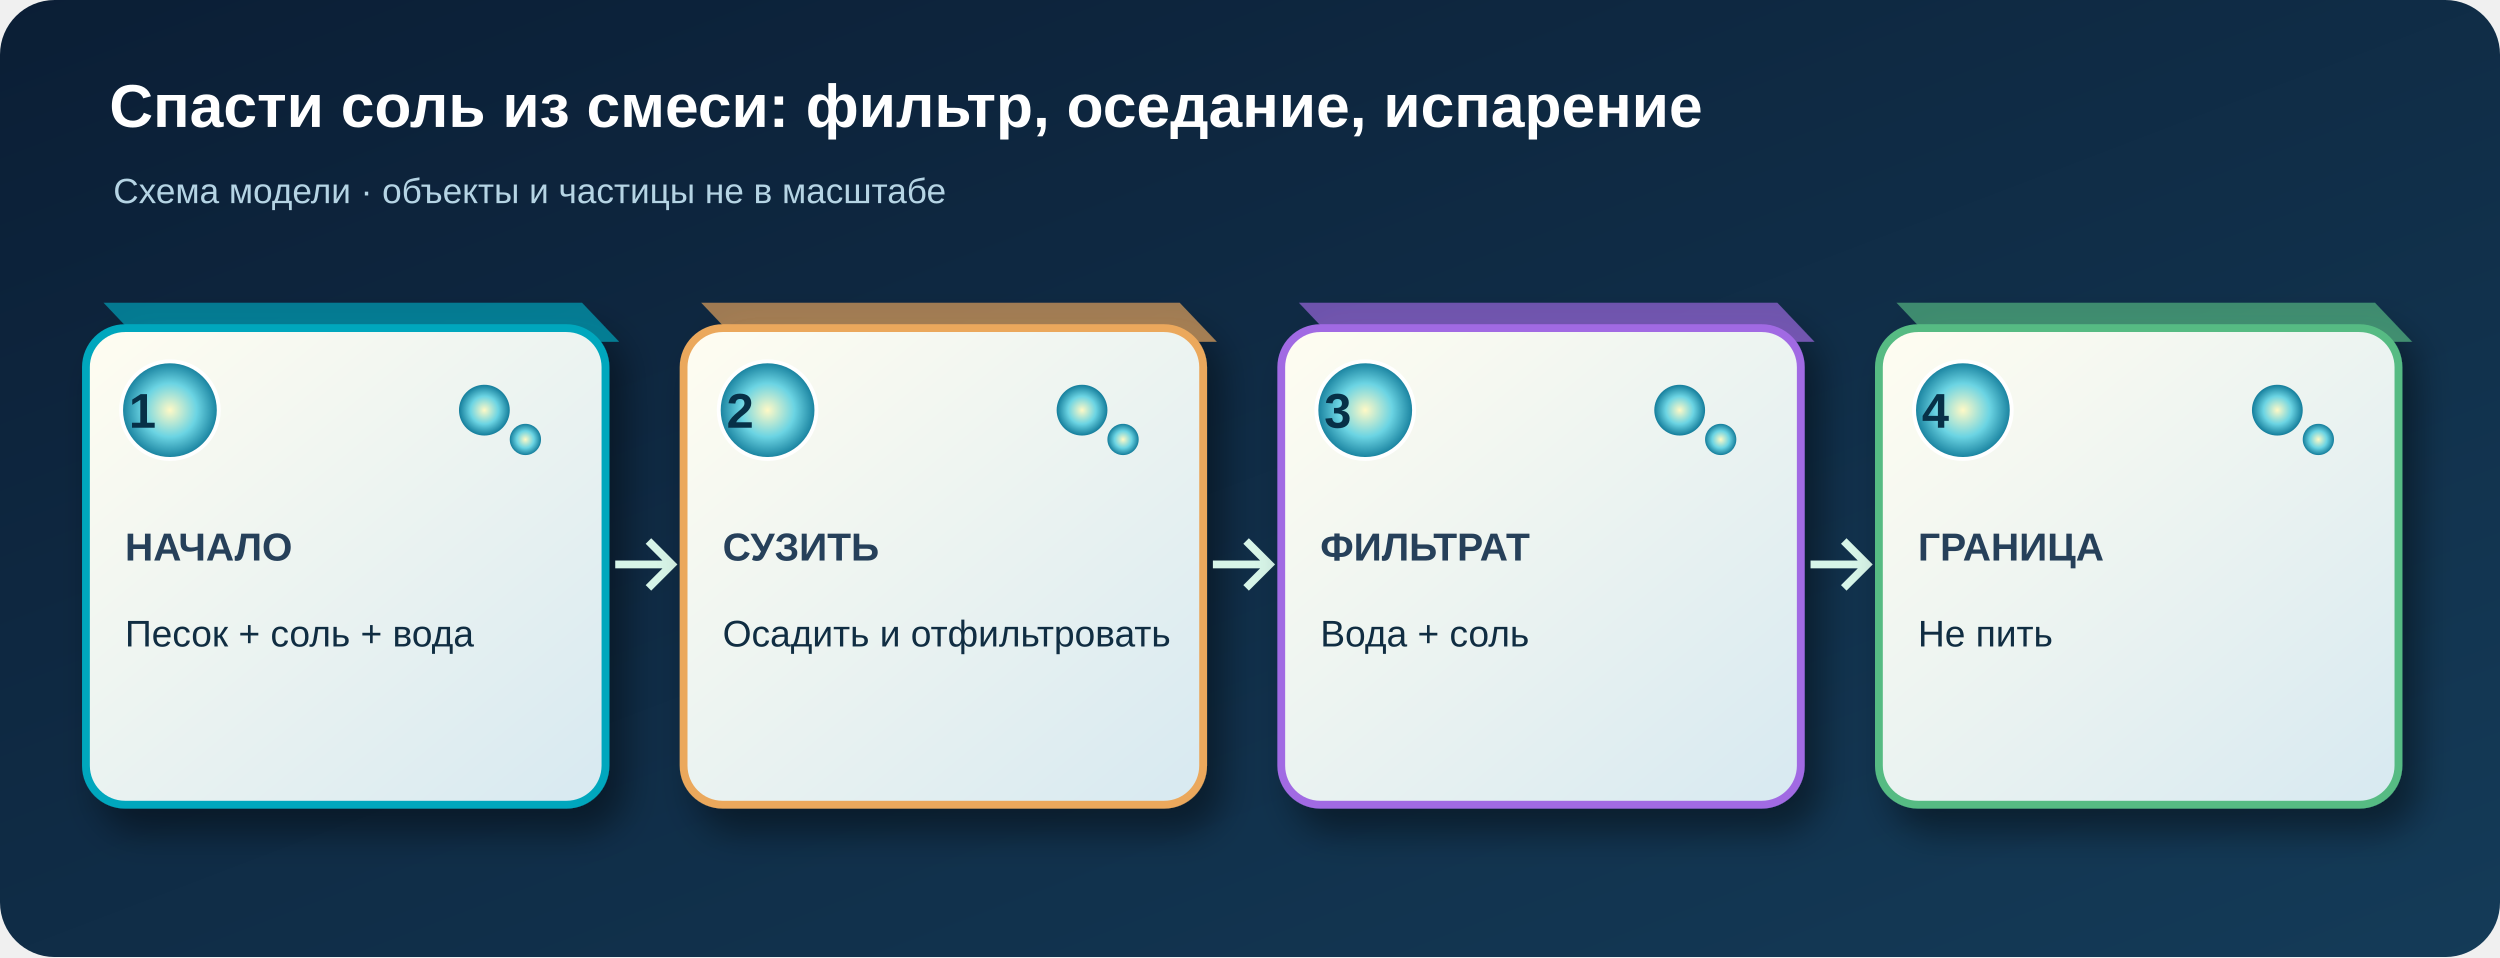
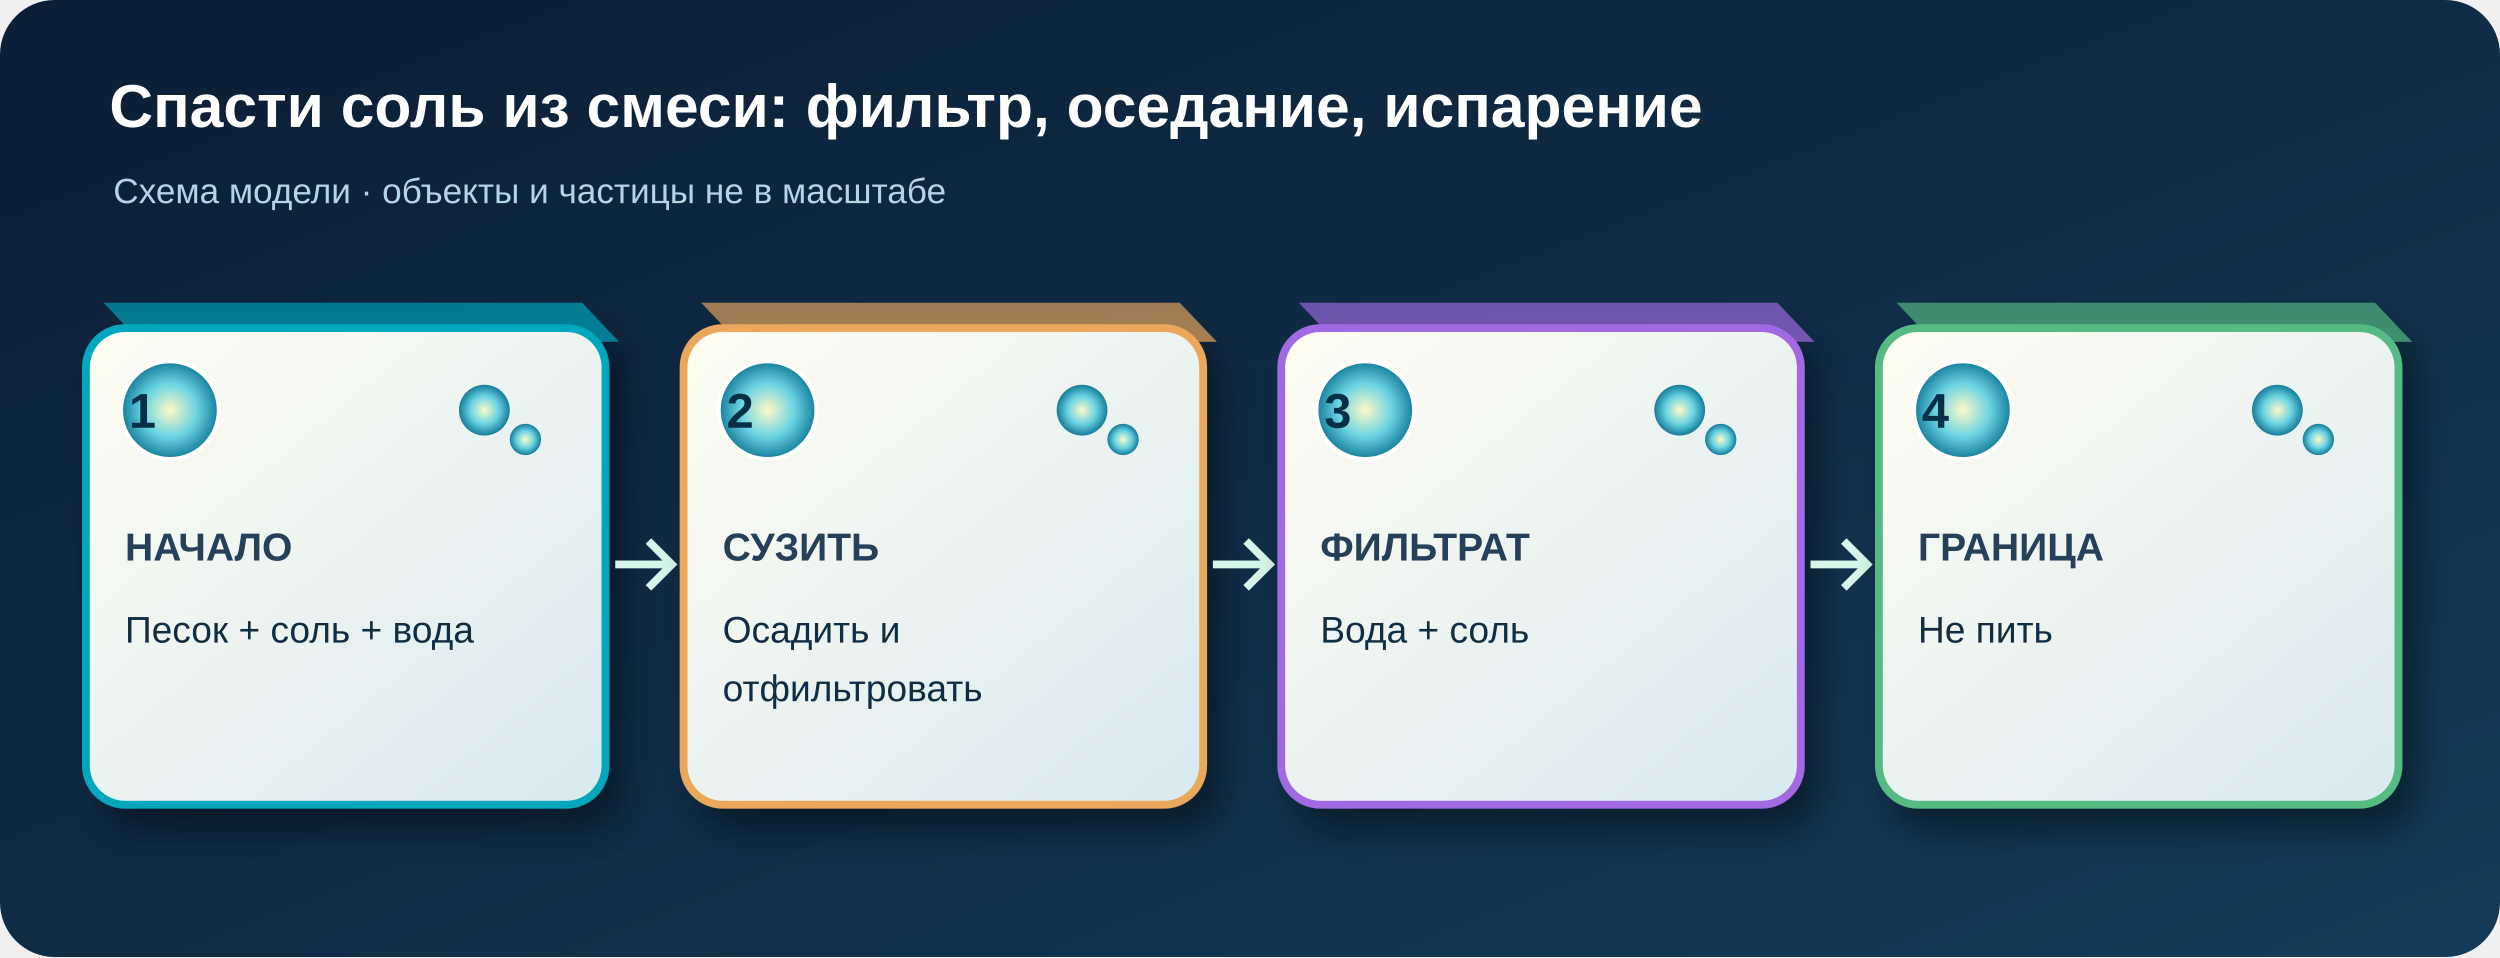
<svg xmlns="http://www.w3.org/2000/svg" viewBox="0 0 1280 490" role="img" aria-labelledby="title desc">
  <defs>
    <linearGradient id="bg" x2="1" y2="1">
      <stop stop-color="#0b1e35" />
      <stop offset="1" stop-color="#143b58" />
    </linearGradient>
    <linearGradient id="face" x2=".9" y2="1">
      <stop stop-color="#fffdf1" />
      <stop offset="1" stop-color="#d9eaf1" />
    </linearGradient>
    <radialGradient id="orb">
      <stop stop-color="#fff9c6" />
      <stop offset=".55" stop-color="#6bd4e3" />
      <stop offset="1" stop-color="#147d9b" />
    </radialGradient>
    <filter id="shadow" x="-30%" y="-30%" width="160%" height="180%">
      <feDropShadow dx="8" dy="12" stdDeviation="9" flood-opacity=".42" />
    </filter>
  </defs>
  <rect width="1280" height="490" rx="28" fill="url(#bg)" />
  <text x="56" y="65" fill="#fff" font-family="Arial,sans-serif" font-size="31" font-weight="700">Спасти соль из смеси: фильтр, оседание, испарение</text>
  <text x="58" y="104" fill="#b5d4e4" font-family="Arial,sans-serif" font-size="18">Схема модели · объекты и частицы не в масштабе</text>
  <g filter="url(#shadow)">
    <path d="M53 155 L298 155 L317 175 L72 175 Z" fill="#00a7bd" opacity=".65" />
    <rect x="44" y="168" width="266" height="244" rx="20" fill="url(#face)" stroke="#00a7bd" stroke-width="4" />
  </g>
  <circle cx="87" cy="210" r="25" fill="url(#orb)" stroke="#fff" stroke-width="2" />
  <text x="66" y="219" fill="#073047" font-family="Arial,sans-serif" font-size="25" font-weight="700">1</text>
  <text x="64" y="287" fill="#26405a" font-family="Arial,sans-serif" font-size="20" font-weight="700">НАЧАЛО</text>
-   <text x="64" y="331" fill="#102d42" font-family="Arial,sans-serif" font-size="19" textLength="226" lengthAdjust="spacingAndGlyphs">Песок + соль + вода</text>
  <circle cx="248" cy="210" r="13" fill="url(#orb)" />
  <circle cx="269" cy="225" r="8" fill="url(#orb)" />
+   <text x="64" y="329" fill="#102d42" font-family="Arial,sans-serif" font-size="19">Песок + соль + вода</text>
  <path d="M315 289 h28 m-11 -12 12 12 -12 12" stroke="#d7f5e8" stroke-width="4" fill="none" />
  <g filter="url(#shadow)">
    <path d="M359 155 L604 155 L623 175 L378 175 Z" fill="#eba85c" opacity=".65" />
    <rect x="350" y="168" width="266" height="244" rx="20" fill="url(#face)" stroke="#eba85c" stroke-width="4" />
  </g>
  <circle cx="393" cy="210" r="25" fill="url(#orb)" stroke="#fff" stroke-width="2" />
  <text x="372" y="219" fill="#073047" font-family="Arial,sans-serif" font-size="25" font-weight="700">2</text>
  <text x="370" y="287" fill="#26405a" font-family="Arial,sans-serif" font-size="20" font-weight="700">СУЗИТЬ</text>
-   <text x="370" y="331" fill="#102d42" font-family="Arial,sans-serif" font-size="19" textLength="226" lengthAdjust="spacingAndGlyphs">Осадить и отфильтровать</text>
  <circle cx="554" cy="210" r="13" fill="url(#orb)" />
  <circle cx="575" cy="225" r="8" fill="url(#orb)" />
+   <text x="370" y="329" fill="#102d42" font-family="Arial,sans-serif" font-size="19">Осадить и</text>
+   <text x="370" y="359" fill="#102d42" font-family="Arial,sans-serif" font-size="19">отфильтровать</text>
  <path d="M621 289 h28 m-11 -12 12 12 -12 12" stroke="#d7f5e8" stroke-width="4" fill="none" />
  <g filter="url(#shadow)">
    <path d="M665 155 L910 155 L929 175 L684 175 Z" fill="#a16ae3" opacity=".65" />
    <rect x="656" y="168" width="266" height="244" rx="20" fill="url(#face)" stroke="#a16ae3" stroke-width="4" />
  </g>
  <circle cx="699" cy="210" r="25" fill="url(#orb)" stroke="#fff" stroke-width="2" />
  <text x="678" y="219" fill="#073047" font-family="Arial,sans-serif" font-size="25" font-weight="700">3</text>
  <text x="676" y="287" fill="#26405a" font-family="Arial,sans-serif" font-size="20" font-weight="700">ФИЛЬТРАТ</text>
-   <text x="676" y="331" fill="#102d42" font-family="Arial,sans-serif" font-size="19" textLength="226" lengthAdjust="spacingAndGlyphs">Вода + соль</text>
  <circle cx="860" cy="210" r="13" fill="url(#orb)" />
  <circle cx="881" cy="225" r="8" fill="url(#orb)" />
+   <text x="676" y="329" fill="#102d42" font-family="Arial,sans-serif" font-size="19">Вода + соль</text>
  <path d="M927 289 h28 m-11 -12 12 12 -12 12" stroke="#d7f5e8" stroke-width="4" fill="none" />
  <g filter="url(#shadow)">
    <path d="M971 155 L1216 155 L1235 175 L990 175 Z" fill="#56bb83" opacity=".65" />
    <rect x="962" y="168" width="266" height="244" rx="20" fill="url(#face)" stroke="#56bb83" stroke-width="4" />
  </g>
  <circle cx="1005" cy="210" r="25" fill="url(#orb)" stroke="#fff" stroke-width="2" />
  <text x="984" y="219" fill="#073047" font-family="Arial,sans-serif" font-size="25" font-weight="700">4</text>
  <text x="982" y="287" fill="#26405a" font-family="Arial,sans-serif" font-size="20" font-weight="700">ГРАНИЦА</text>
-   <text x="982" y="331" fill="#102d42" font-family="Arial,sans-serif" font-size="19" textLength="226" lengthAdjust="spacingAndGlyphs">Не пить</text>
  <circle cx="1166" cy="210" r="13" fill="url(#orb)" />
  <circle cx="1187" cy="225" r="8" fill="url(#orb)" />
+   <text x="982" y="329" fill="#102d42" font-family="Arial,sans-serif" font-size="19">Не пить</text>
</svg>
